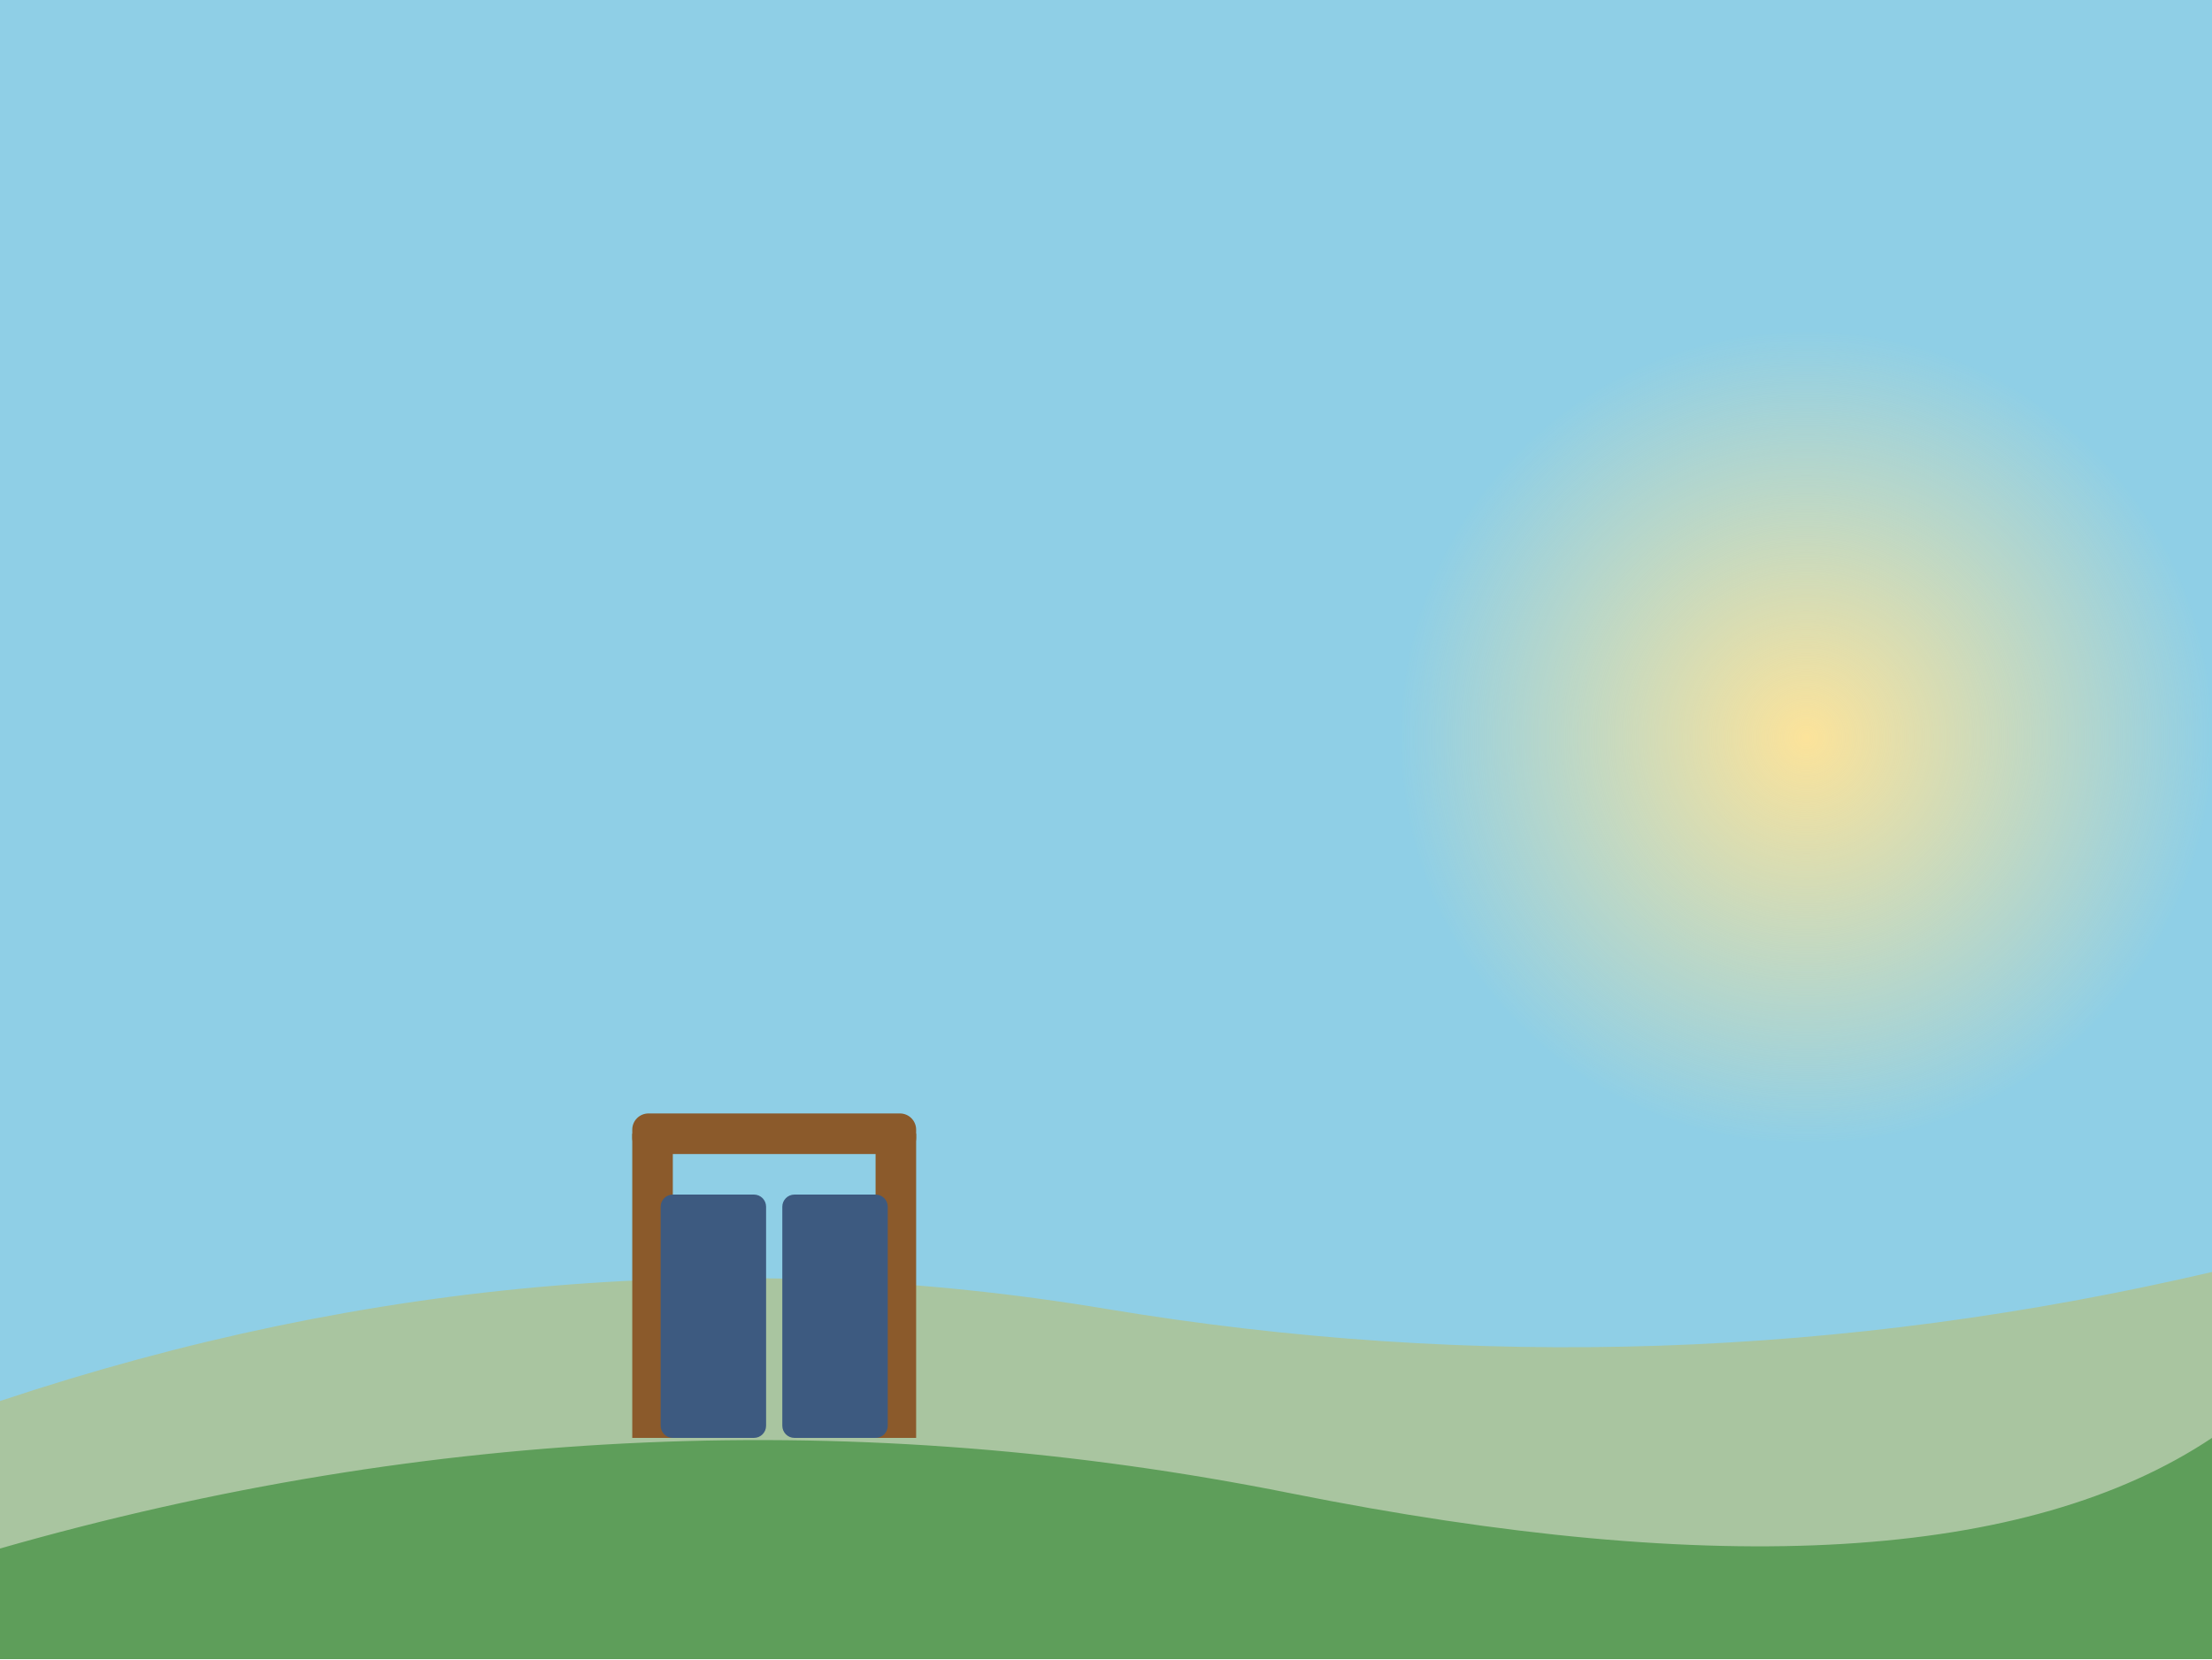
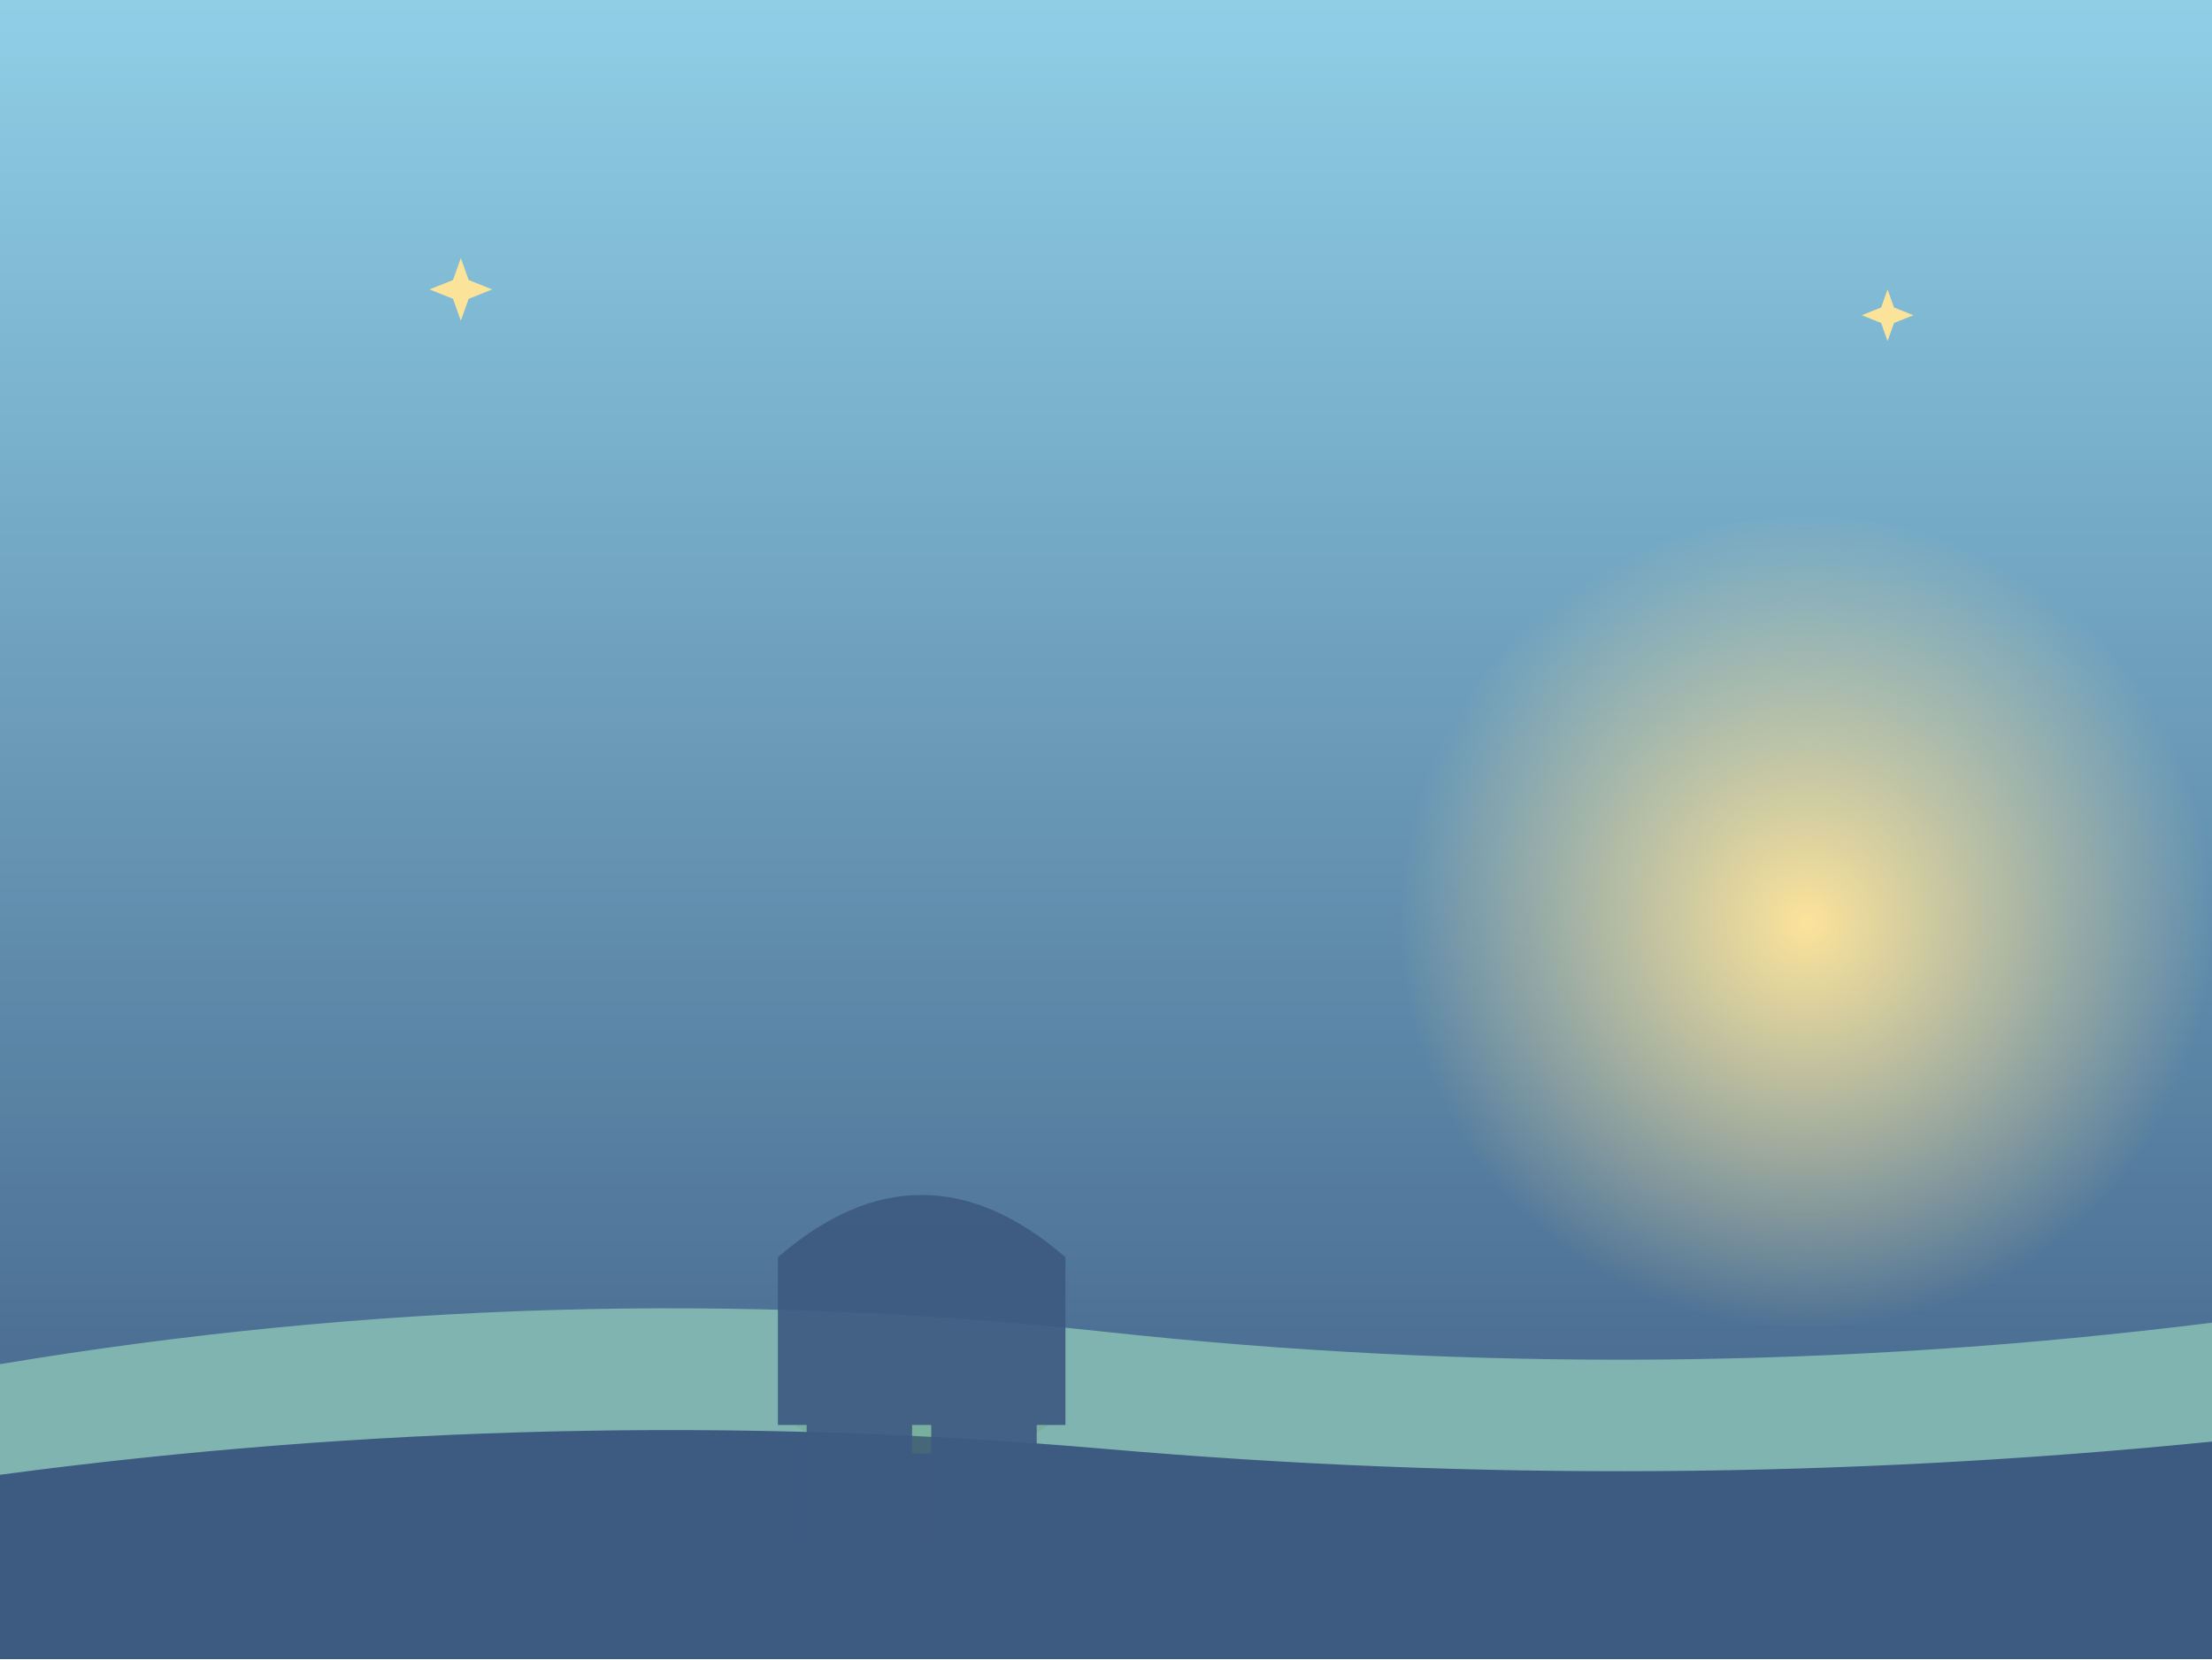
<svg xmlns="http://www.w3.org/2000/svg" viewBox="0 0 1200 900" preserveAspectRatio="xMidYMid meet" role="img">
-   <rect width="1200" height="900" fill="#8FCFE6" />
-   <path d="M0,760 Q300,660 600,710 T1200,690 V900 H0 Z" fill="#A9C5A0" />
-   <path d="M0,840 Q350,740 700,810 T1200,780 V900 H0 Z" fill="#5E9E5A" />
-   <g transform="translate(420,780) scale(1.1)">
-     <rect x="-70" y="-150" width="20" height="150" fill="#8B5A2B" />
-     <rect x="50" y="-150" width="20" height="150" fill="#8B5A2B" />
-     <rect x="-70" y="-160" width="140" height="20" rx="8" fill="#8B5A2B" />
-     <rect x="-56" y="-120" width="52" height="120" rx="6" fill="#3D5A80" />
-     <rect x="4" y="-120" width="52" height="120" rx="6" fill="#3D5A80" />
-   </g>
  <defs>
-     <radialGradient id="glow67">
+     <linearGradient id="q41sky1" x1="0" y1="0" x2="0" y2="1">
+       <stop offset="0" stop-color="#8FCFE6" />
+       <stop offset="1" stop-color="#3D5A80" />
+     </linearGradient>
+     <radialGradient id="q41glow2">
      <stop offset="0" stop-color="#FCE39A" />
      <stop offset="1" stop-color="#FCE39A" stop-opacity="0" />
    </radialGradient>
  </defs>
-   <circle cx="980" cy="400" r="220" fill="url(#glow67)" />
+   <rect width="1200" height="900" fill="url(#q41sky1)" />
+   <path d="M0,740 Q300,690 600,722.5 T1200,717.5 V900 H0 Z" fill="#7FB4B0" />
+   <path d="M0,800 Q300,760 600,786 T1200,782 V900 H0 Z" fill="#3D5A80" />
+   <path transform="translate(250,157) scale(0.85)" d="M0,-20 L5,-6 L20,0 L5,6 L0,20 L-5,6 L-20,0 L-5,-6 Z" fill="#FCE39A" />
+   <path transform="translate(1024,171) scale(0.7)" d="M0,-20 L5,-6 L20,0 L5,6 L0,20 L-5,6 L-20,0 L-5,-6 Z" fill="#FCE39A" />
+   <circle cx="980" cy="500" r="220" fill="url(#q41glow2)" />
+   <g transform="translate(500,760) scale(1.3)" opacity="0.92">
+     <ellipse cx="0" cy="4" rx="56" ry="17.92" fill="#5E9E5A" opacity="0.22" />
+     <path d="M-60,10 L-60,-60 Q0,-112 60,-60 L60,10 Z" fill="#3D5A80" />
+     <rect x="-48" y="-14" width="44" height="76" rx="4" fill="#3D5A80" />
+     <rect x="4" y="-14" width="44" height="76" rx="4" fill="#3D5A80" />
+   </g>
</svg>
